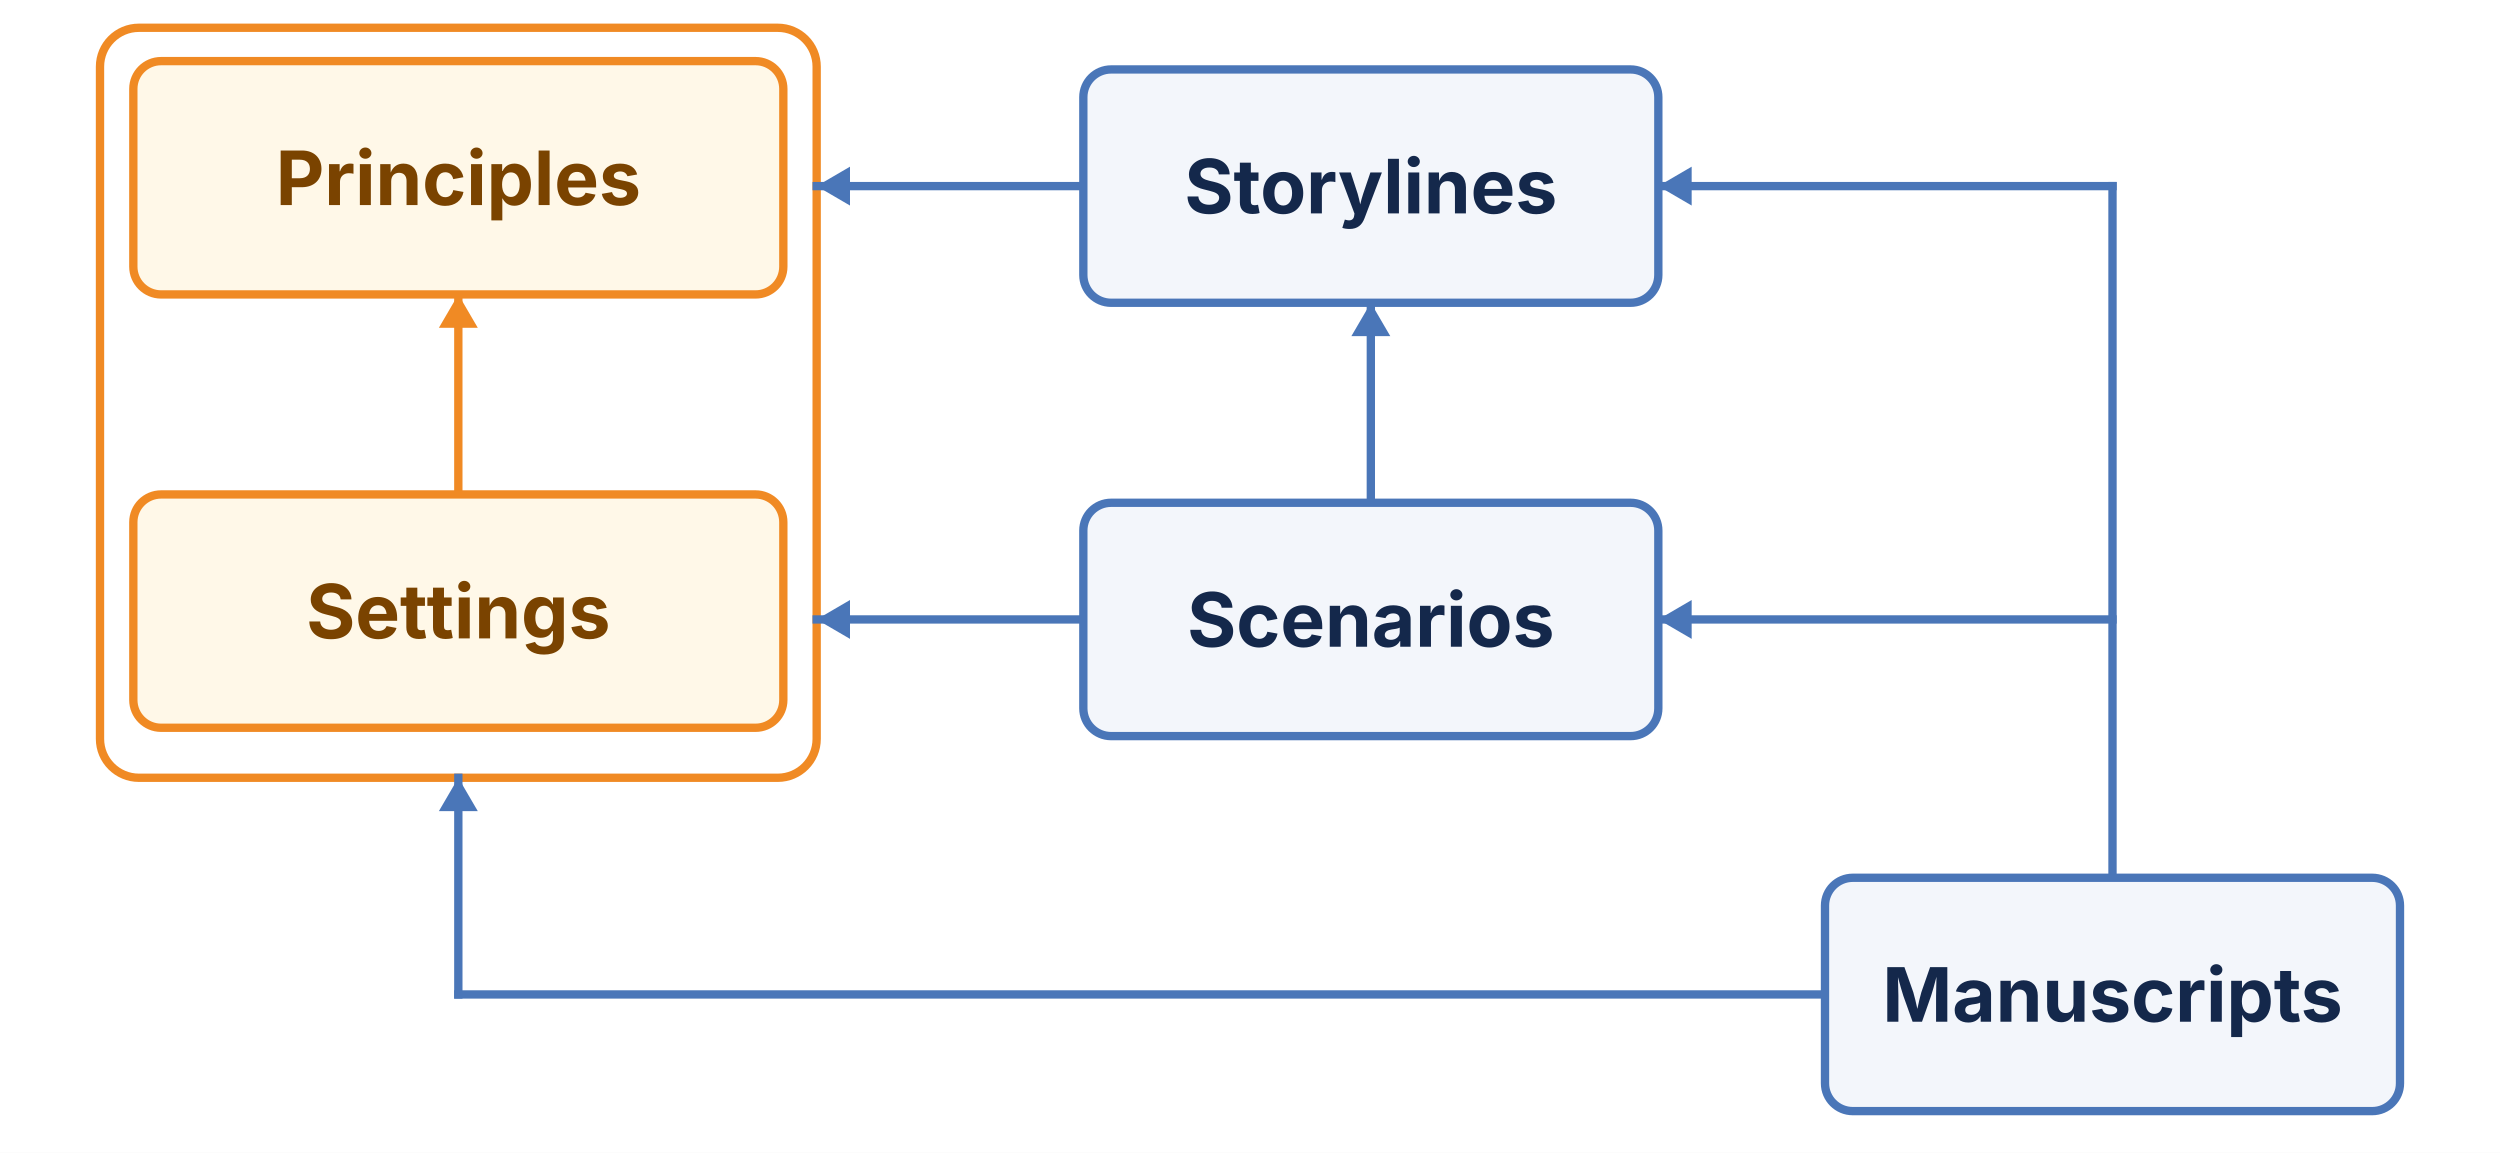
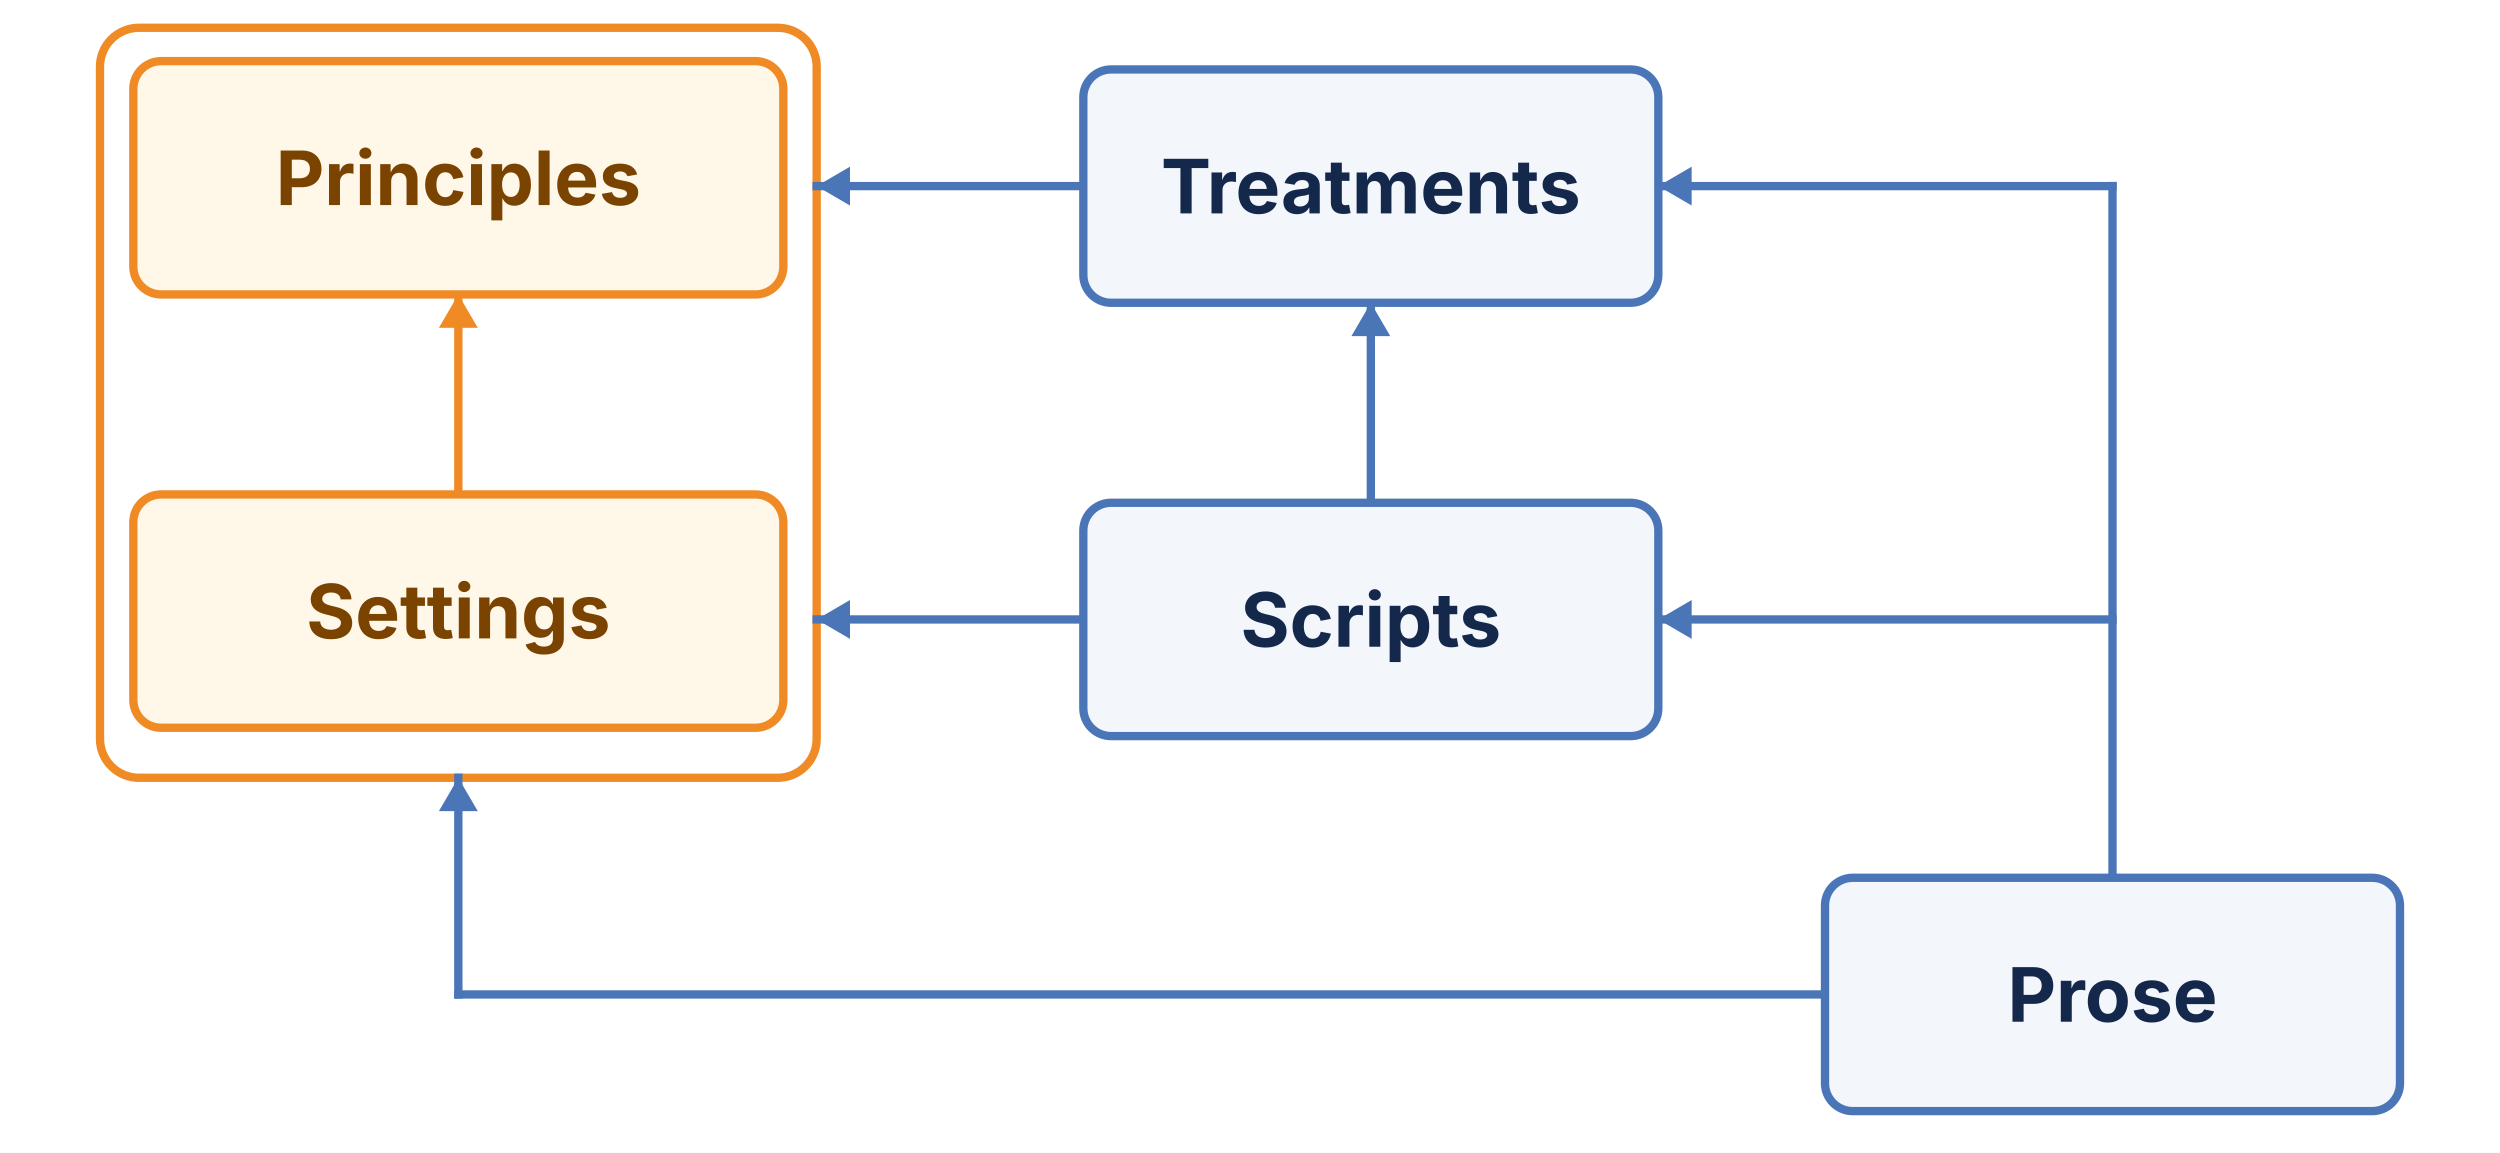
- <svg xmlns="http://www.w3.org/2000/svg" viewBox="0 0 900 415" width="900" height="415" role="img" aria-label="Principles and Settings grounding Storylines, Scenarios and Manuscripts.">
+ <svg xmlns="http://www.w3.org/2000/svg" viewBox="0 0 900 415" width="900" height="415" role="img" aria-label="Principles and Settings grounding Treatments, Scripts and Prose.">
  <rect x="0" y="0" width="900" height="415" fill="#ffffff" />
  <rect x="36" y="10" width="258" height="270" rx="14" fill="none" stroke="#f08a24" stroke-width="3" />
  <line x1="165" y1="178" x2="165" y2="106" stroke="#f08a24" stroke-width="3" stroke-linecap="square" />
  <polygon points="165,106 158,118 172,118" fill="#f08a24" />
  <line x1="390" y1="67" x2="294" y2="67" stroke="#4a76b8" stroke-width="3" stroke-linecap="square" />
  <polygon points="294,67 306,60 306,74" fill="#4a76b8" />
  <line x1="390" y1="223" x2="294" y2="223" stroke="#4a76b8" stroke-width="3" stroke-linecap="square" />
  <polygon points="294,223 306,216 306,230" fill="#4a76b8" />
  <line x1="493.5" y1="181" x2="493.5" y2="109" stroke="#4a76b8" stroke-width="3" stroke-linecap="square" />
  <polygon points="493.5,109 486.5,121 500.5,121" fill="#4a76b8" />
  <line x1="760.5" y1="316" x2="760.5" y2="67" stroke="#4a76b8" stroke-width="3" stroke-linecap="square" />
  <line x1="760.5" y1="67" x2="597" y2="67" stroke="#4a76b8" stroke-width="3" stroke-linecap="square" />
  <polygon points="597,67 609,60 609,74" fill="#4a76b8" />
  <line x1="760.5" y1="223" x2="597" y2="223" stroke="#4a76b8" stroke-width="3" stroke-linecap="square" />
  <polygon points="597,223 609,216 609,230" fill="#4a76b8" />
  <line x1="657" y1="358" x2="165" y2="358" stroke="#4a76b8" stroke-width="3" stroke-linecap="square" />
  <line x1="165" y1="358" x2="165" y2="280" stroke="#4a76b8" stroke-width="3" stroke-linecap="square" />
  <polygon points="165,280 158,292 172,292" fill="#4a76b8" />
  <rect x="48" y="22" width="234" height="84" rx="10" fill="#fff8e8" stroke="#f08a24" stroke-width="3" />
  <text x="165" y="64" fill="#7a4300" font-family="Pretendard, -apple-system, 'Segoe UI', 'Malgun Gothic', system-ui, sans-serif" font-size="27" font-weight="700" text-anchor="middle" dominant-baseline="central">Principles</text>
  <rect x="48" y="178" width="234" height="84" rx="10" fill="#fff8e8" stroke="#f08a24" stroke-width="3" />
  <text x="165" y="220" fill="#7a4300" font-family="Pretendard, -apple-system, 'Segoe UI', 'Malgun Gothic', system-ui, sans-serif" font-size="27" font-weight="700" text-anchor="middle" dominant-baseline="central">Settings</text>
  <rect x="390" y="25" width="207" height="84" rx="10" fill="#f3f6fb" stroke="#4a76b8" stroke-width="3" />
-   <text x="493.5" y="67" fill="#14284b" font-family="Pretendard, -apple-system, 'Segoe UI', 'Malgun Gothic', system-ui, sans-serif" font-size="27" font-weight="700" text-anchor="middle" dominant-baseline="central">Storylines</text>
+   <text x="493.5" y="67" fill="#14284b" font-family="Pretendard, -apple-system, 'Segoe UI', 'Malgun Gothic', system-ui, sans-serif" font-size="27" font-weight="700" text-anchor="middle" dominant-baseline="central">Treatments</text>
  <rect x="390" y="181" width="207" height="84" rx="10" fill="#f3f6fb" stroke="#4a76b8" stroke-width="3" />
-   <text x="493.5" y="223" fill="#14284b" font-family="Pretendard, -apple-system, 'Segoe UI', 'Malgun Gothic', system-ui, sans-serif" font-size="27" font-weight="700" text-anchor="middle" dominant-baseline="central">Scenarios</text>
+   <text x="493.5" y="223" fill="#14284b" font-family="Pretendard, -apple-system, 'Segoe UI', 'Malgun Gothic', system-ui, sans-serif" font-size="27" font-weight="700" text-anchor="middle" dominant-baseline="central">Scripts</text>
  <rect x="657" y="316" width="207" height="84" rx="10" fill="#f3f6fb" stroke="#4a76b8" stroke-width="3" />
-   <text x="760.5" y="358" fill="#14284b" font-family="Pretendard, -apple-system, 'Segoe UI', 'Malgun Gothic', system-ui, sans-serif" font-size="27" font-weight="700" text-anchor="middle" dominant-baseline="central">Manuscripts</text>
+   <text x="760.5" y="358" fill="#14284b" font-family="Pretendard, -apple-system, 'Segoe UI', 'Malgun Gothic', system-ui, sans-serif" font-size="27" font-weight="700" text-anchor="middle" dominant-baseline="central">Prose</text>
</svg>
